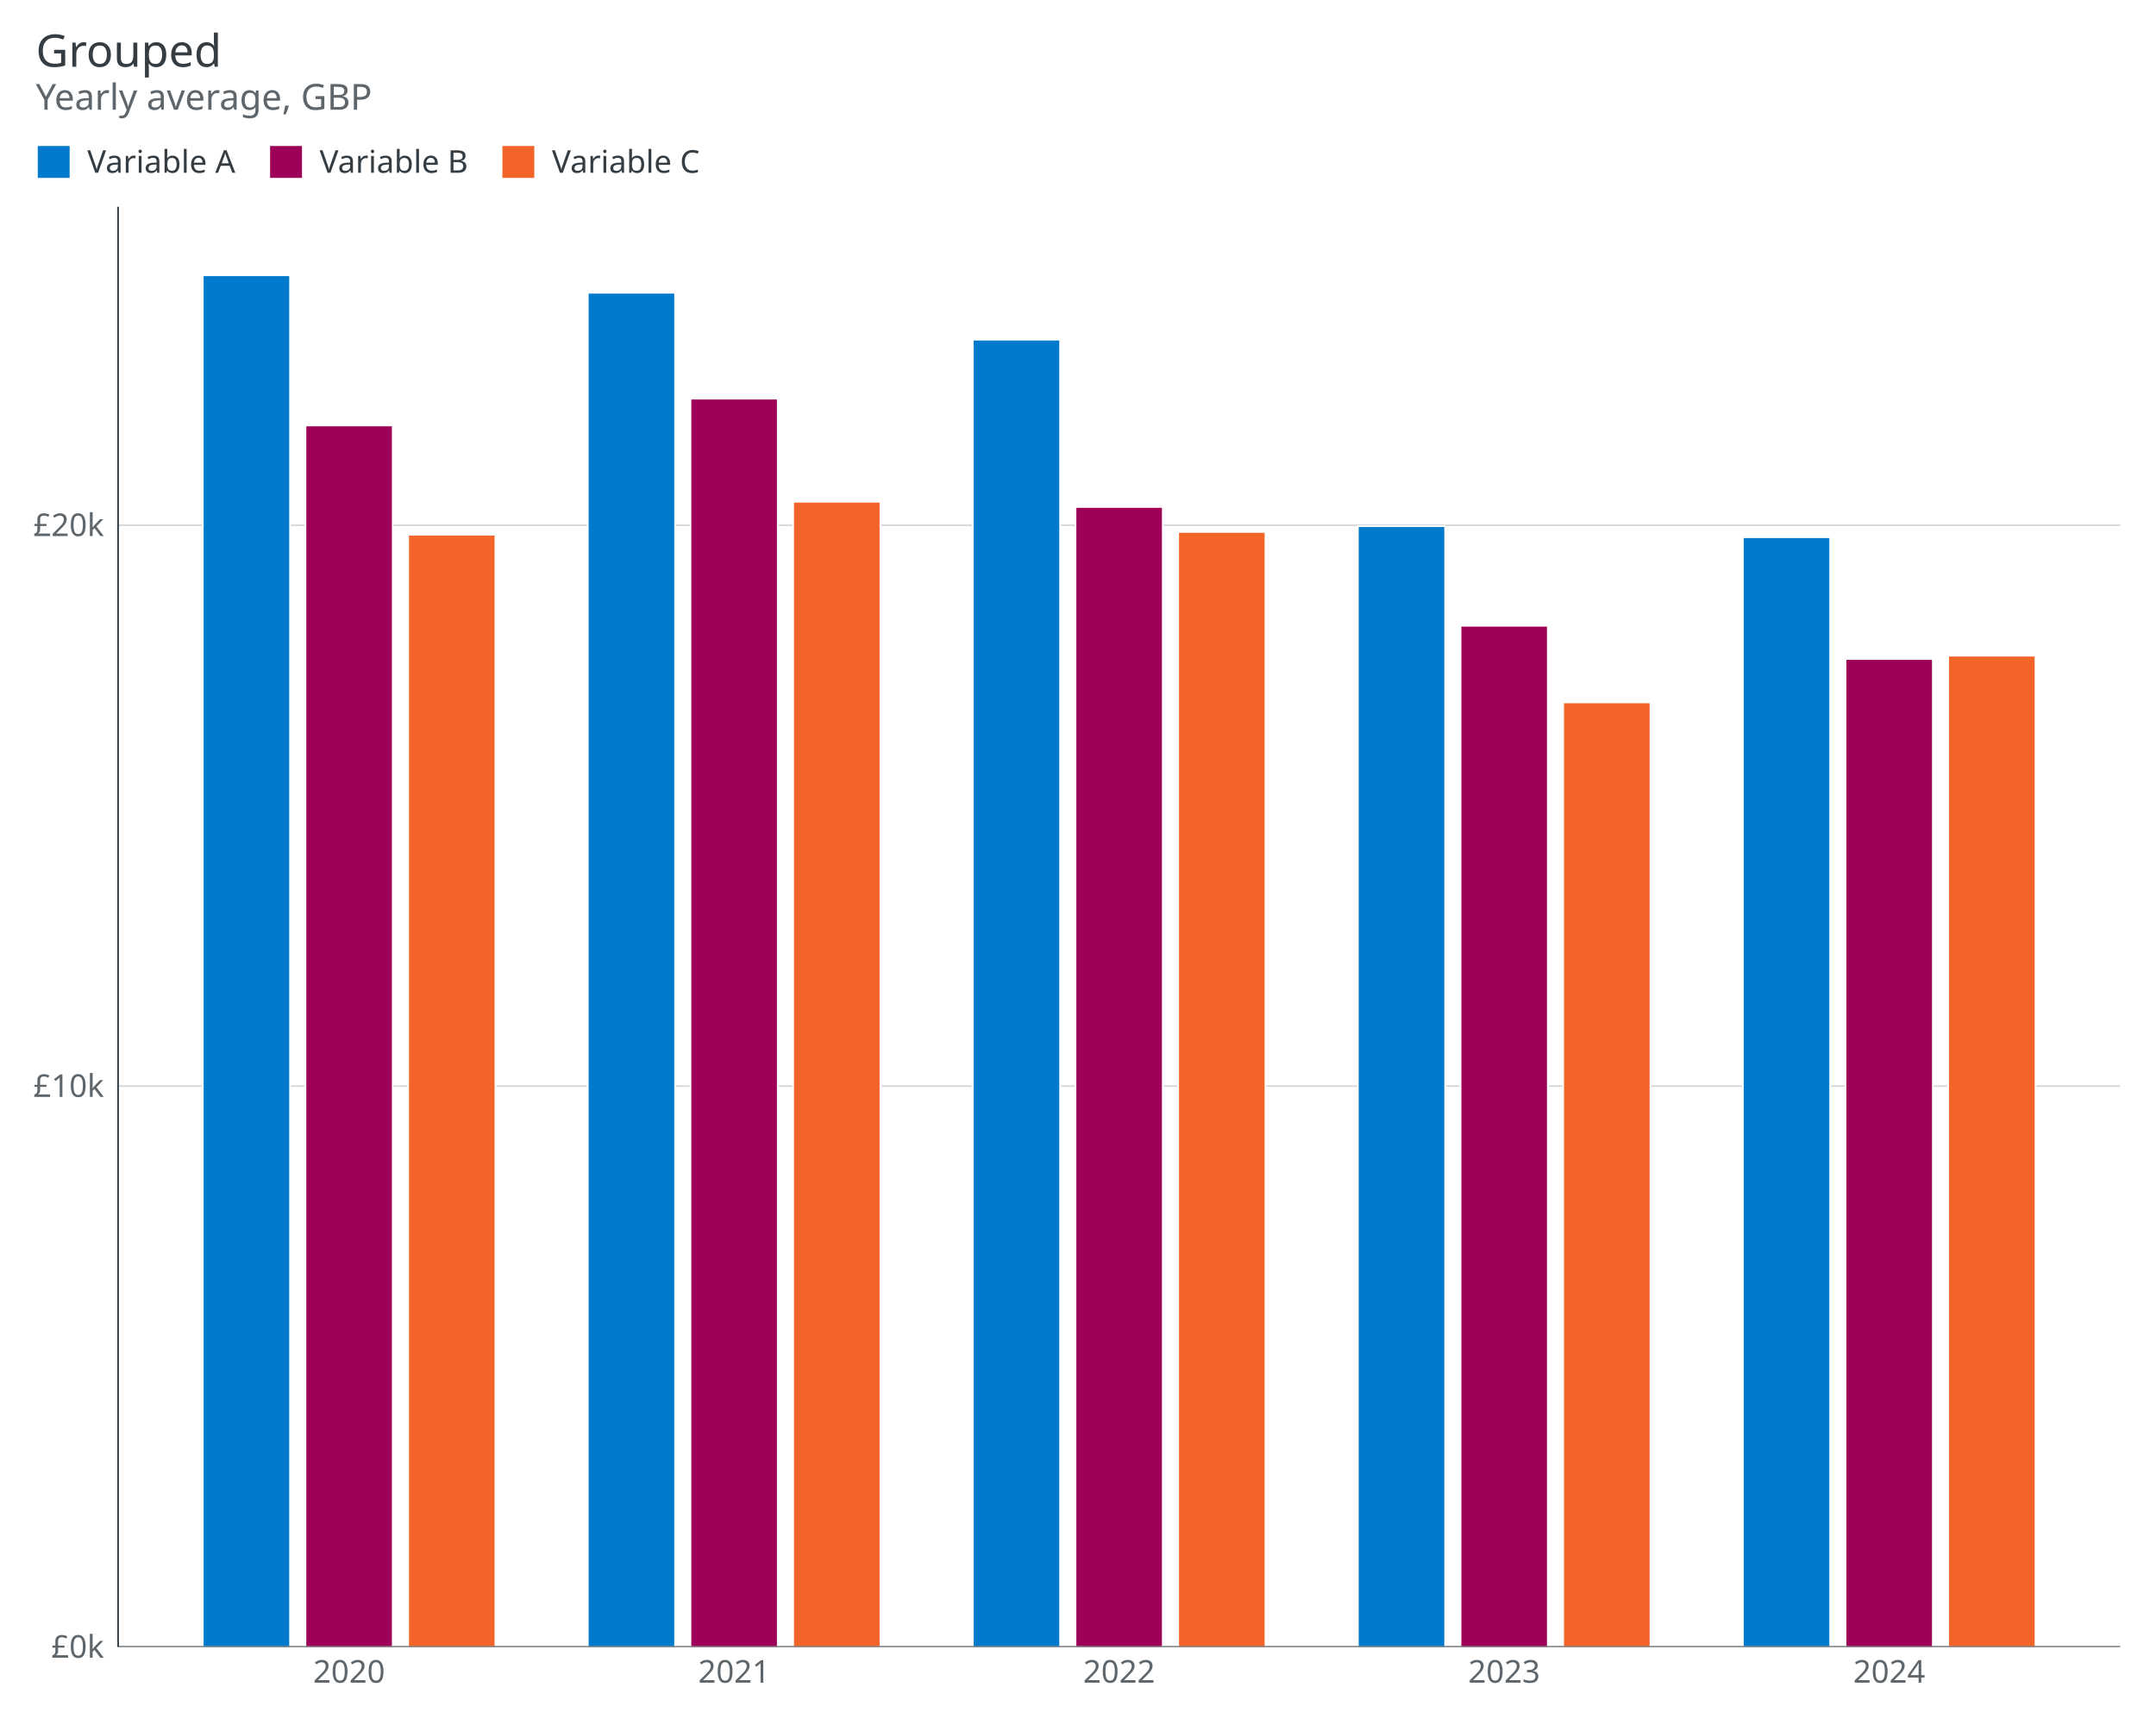
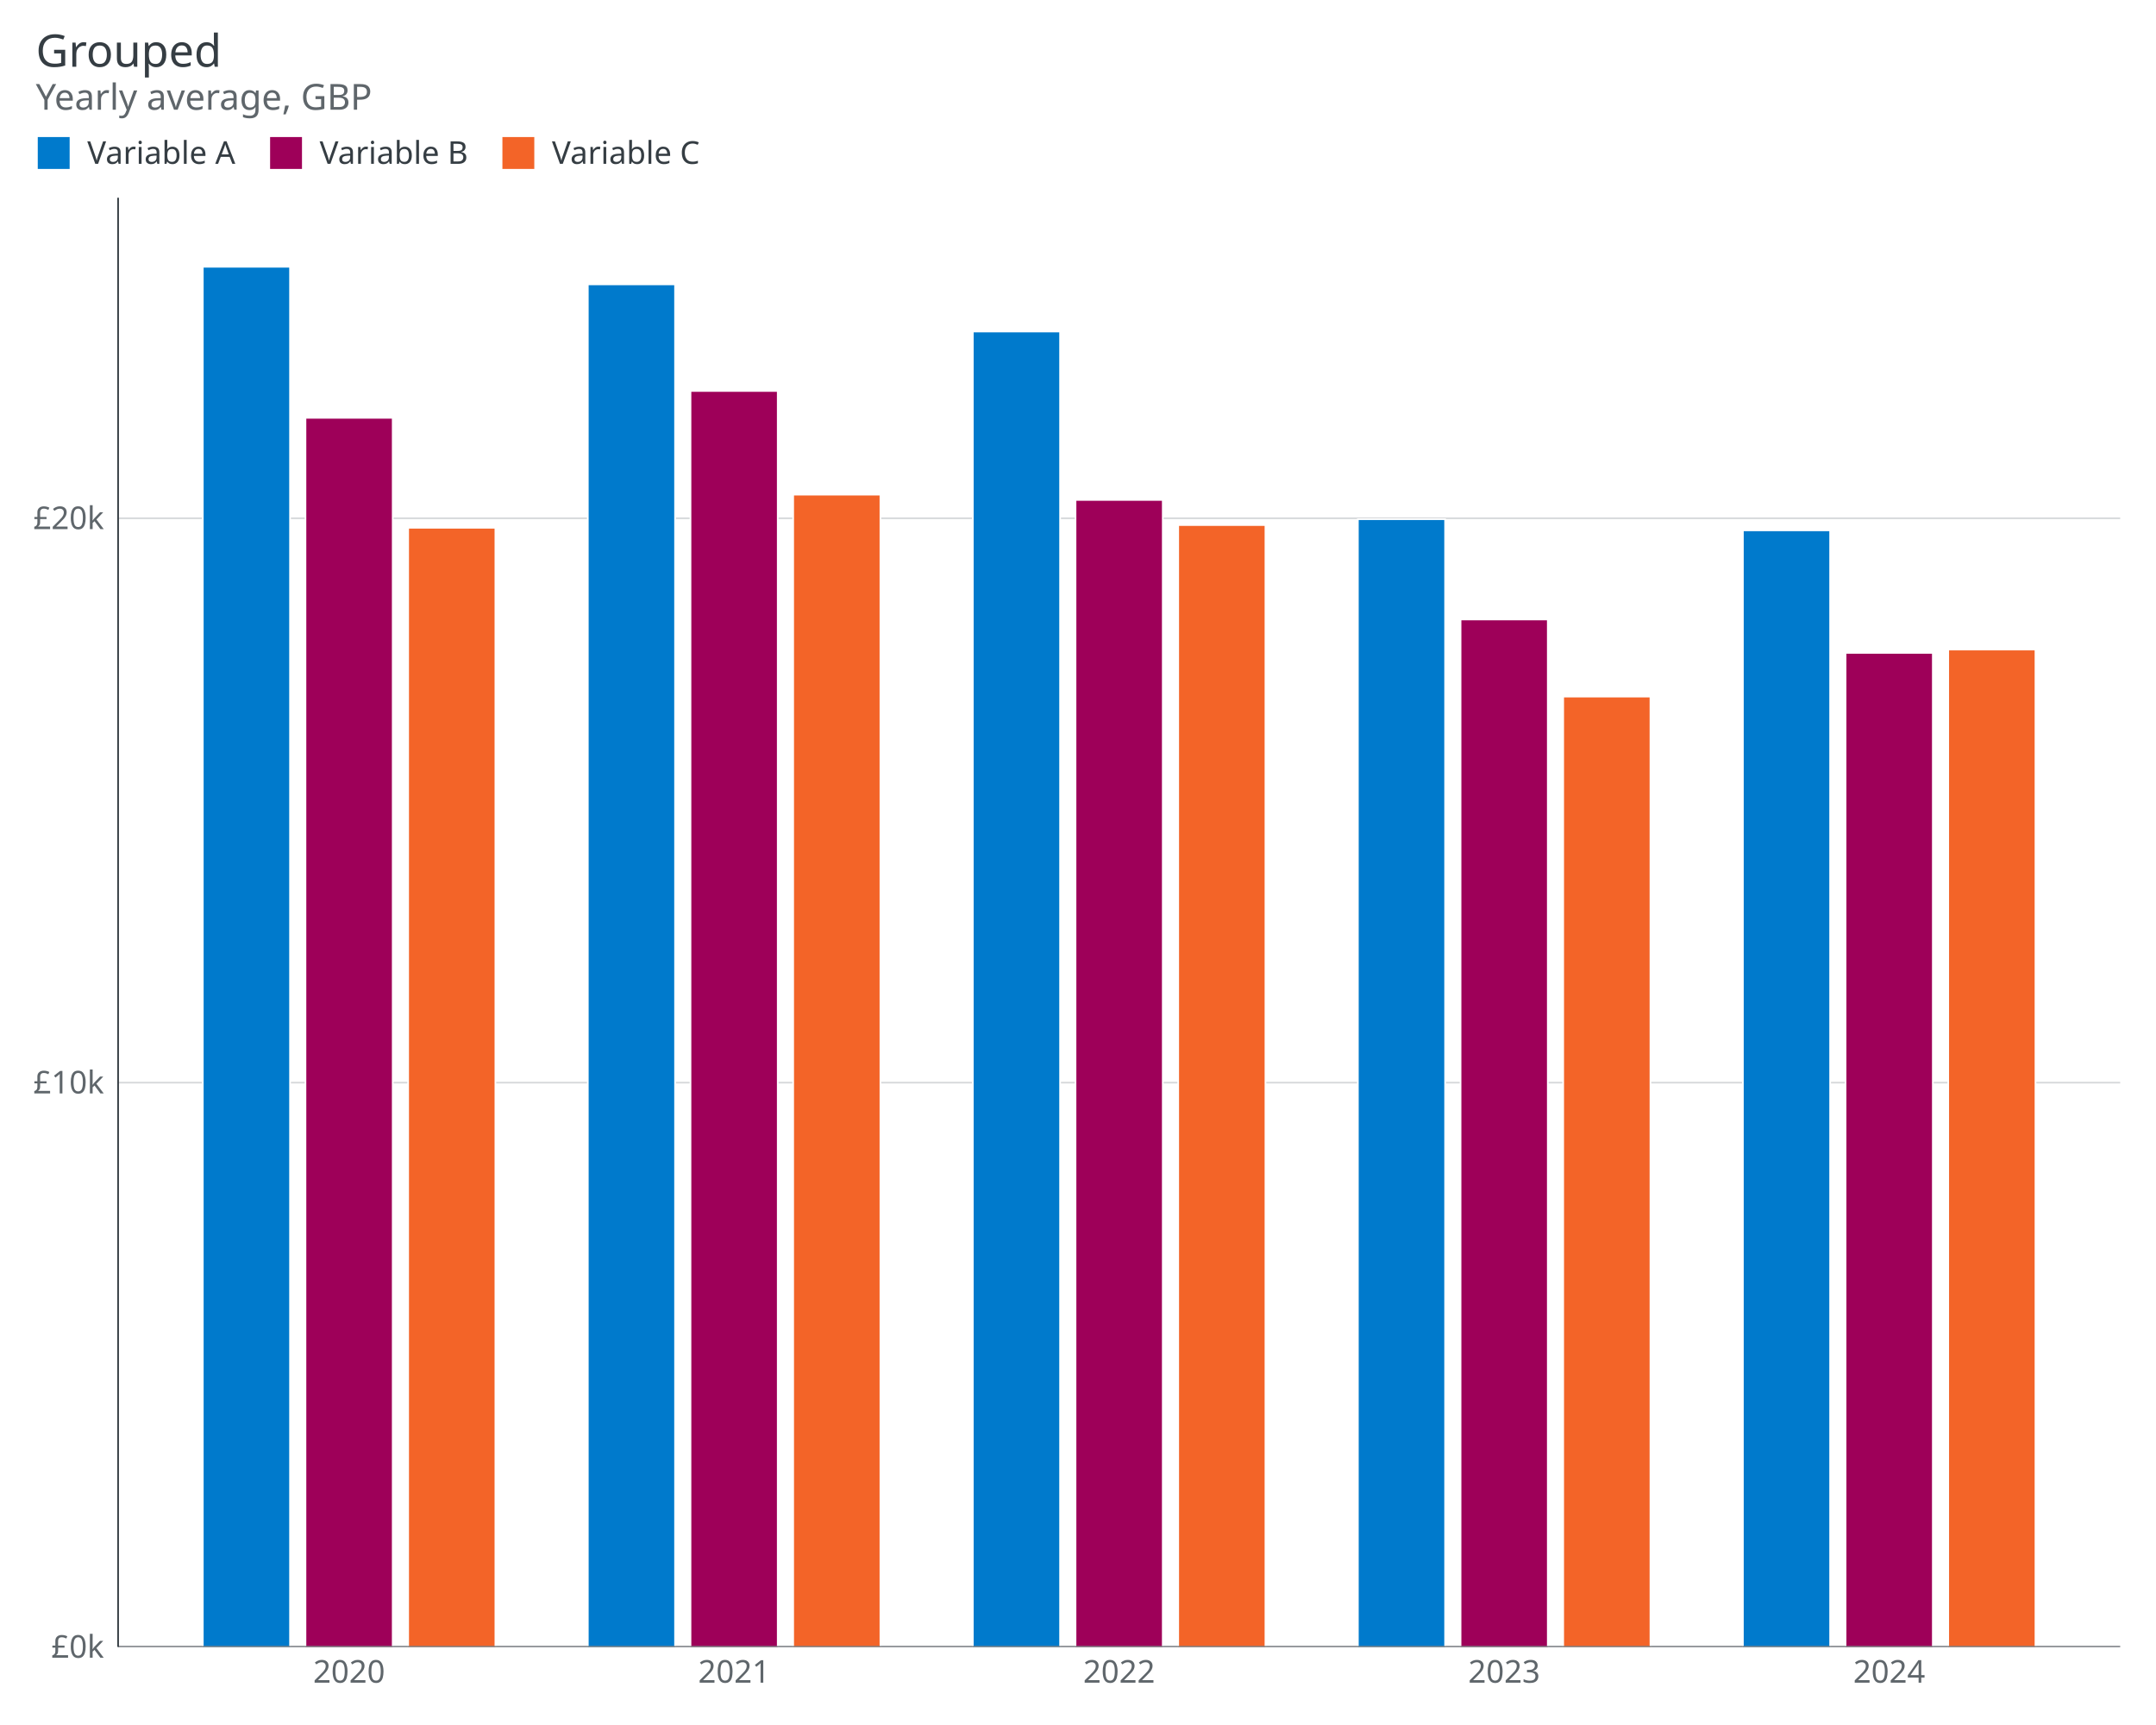
<svg xmlns="http://www.w3.org/2000/svg" class="svglite" data-engine-version="2.0" width="720.00pt" height="576.00pt" viewBox="0 0 720.00 576.00">
  <defs>
    <style type="text/css">
    .svglite line, .svglite polyline, .svglite polygon, .svglite path, .svglite rect, .svglite circle {
      fill: none;
      stroke: #000000;
      stroke-linecap: round;
      stroke-linejoin: round;
      stroke-miterlimit: 10.00;
    }
  </style>
  </defs>
  <rect width="100%" height="100%" style="stroke: none; fill: #FFFFFF;" />
  <defs>
    <clipPath id="cpMC4wMHw3MjAuMDB8MC4wMHw1NzYuMDA=">
      <rect x="0.00" y="0.00" width="720.00" height="576.00" />
    </clipPath>
  </defs>
  <g clip-path="url(#cpMC4wMHw3MjAuMDB8MC4wMHw1NzYuMDA=)">
    <rect x="0.00" y="0.00" width="720.00" height="576.00" style="stroke-width: 1.02; stroke: none; fill: #FFFFFF;" />
  </g>
  <defs>
-     <clipPath id="cpMzkuNDR8NzA4LjA0fDY5LjAyfDU0OS45Mw==">
-       <rect x="39.44" y="69.02" width="668.61" height="480.91" />
+     <clipPath id="cpMzkuNDR8NzA4LjA0fDY2LjAzfDU0OS45Mw==">
+       <rect x="39.44" y="66.03" width="668.61" height="483.90" />
    </clipPath>
  </defs>
-   <g clip-path="url(#cpMzkuNDR8NzA4LjA0fDY5LjAyfDU0OS45Mw==)">
-     <rect x="39.44" y="69.02" width="668.61" height="480.91" style="stroke-width: 1.02; stroke: none; fill: #FFFFFF;" />
+   <g clip-path="url(#cpMzkuNDR8NzA4LjA0fDY2LjAzfDU0OS45Mw==)">
+     <rect x="39.44" y="66.03" width="668.61" height="483.90" style="stroke-width: 1.02; stroke: none; fill: #FFFFFF;" />
    <polyline points="39.44,549.93 708.04,549.93 " style="stroke-width: 0.56; stroke: #D6D8DA; stroke-linecap: butt;" />
-     <polyline points="39.44,362.66 708.04,362.66 " style="stroke-width: 0.56; stroke: #D6D8DA; stroke-linecap: butt;" />
-     <polyline points="39.44,175.39 708.04,175.39 " style="stroke-width: 0.56; stroke: #D6D8DA; stroke-linecap: butt;" />
-     <rect x="67.72" y="91.92" width="29.14" height="458.01" style="stroke-width: 0.56; stroke: #FFFFFF; stroke-linecap: butt; stroke-linejoin: miter; fill: #007ACC;" />
-     <rect x="102.01" y="142.06" width="29.14" height="407.88" style="stroke-width: 0.56; stroke: #FFFFFF; stroke-linecap: butt; stroke-linejoin: miter; fill: #9E0059;" />
-     <rect x="136.30" y="178.54" width="29.14" height="371.39" style="stroke-width: 0.56; stroke: #FFFFFF; stroke-linecap: butt; stroke-linejoin: miter; fill: #F36428;" />
-     <rect x="196.30" y="97.76" width="29.14" height="452.17" style="stroke-width: 0.56; stroke: #FFFFFF; stroke-linecap: butt; stroke-linejoin: miter; fill: #007ACC;" />
-     <rect x="230.59" y="133.13" width="29.14" height="416.80" style="stroke-width: 0.56; stroke: #FFFFFF; stroke-linecap: butt; stroke-linejoin: miter; fill: #9E0059;" />
-     <rect x="264.88" y="167.54" width="29.14" height="382.39" style="stroke-width: 0.56; stroke: #FFFFFF; stroke-linecap: butt; stroke-linejoin: miter; fill: #F36428;" />
-     <rect x="324.88" y="113.42" width="29.14" height="436.52" style="stroke-width: 0.56; stroke: #FFFFFF; stroke-linecap: butt; stroke-linejoin: miter; fill: #007ACC;" />
-     <rect x="359.17" y="169.30" width="29.14" height="380.63" style="stroke-width: 0.56; stroke: #FFFFFF; stroke-linecap: butt; stroke-linejoin: miter; fill: #9E0059;" />
-     <rect x="393.46" y="177.63" width="29.14" height="372.30" style="stroke-width: 0.56; stroke: #FFFFFF; stroke-linecap: butt; stroke-linejoin: miter; fill: #F36428;" />
-     <rect x="453.46" y="175.69" width="29.14" height="374.24" style="stroke-width: 0.56; stroke: #FFFFFF; stroke-linecap: butt; stroke-linejoin: miter; fill: #007ACC;" />
-     <rect x="487.75" y="208.96" width="29.14" height="340.97" style="stroke-width: 0.56; stroke: #FFFFFF; stroke-linecap: butt; stroke-linejoin: miter; fill: #9E0059;" />
-     <rect x="522.03" y="234.55" width="29.14" height="315.39" style="stroke-width: 0.56; stroke: #FFFFFF; stroke-linecap: butt; stroke-linejoin: miter; fill: #F36428;" />
-     <rect x="582.04" y="179.39" width="29.14" height="370.54" style="stroke-width: 0.56; stroke: #FFFFFF; stroke-linecap: butt; stroke-linejoin: miter; fill: #007ACC;" />
-     <rect x="616.33" y="220.06" width="29.14" height="329.87" style="stroke-width: 0.56; stroke: #FFFFFF; stroke-linecap: butt; stroke-linejoin: miter; fill: #9E0059;" />
-     <rect x="650.61" y="218.95" width="29.14" height="330.99" style="stroke-width: 0.56; stroke: #FFFFFF; stroke-linecap: butt; stroke-linejoin: miter; fill: #F36428;" />
+     <polyline points="39.44,361.50 708.04,361.50 " style="stroke-width: 0.56; stroke: #D6D8DA; stroke-linecap: butt;" />
+     <polyline points="39.44,173.06 708.04,173.06 " style="stroke-width: 0.56; stroke: #D6D8DA; stroke-linecap: butt;" />
+     <rect x="67.72" y="89.07" width="29.14" height="460.86" style="stroke-width: 0.56; stroke: #FFFFFF; stroke-linecap: butt; stroke-linejoin: miter; fill: #007ACC;" />
+     <rect x="102.01" y="139.52" width="29.14" height="410.41" style="stroke-width: 0.56; stroke: #FFFFFF; stroke-linecap: butt; stroke-linejoin: miter; fill: #9E0059;" />
+     <rect x="136.30" y="176.23" width="29.14" height="373.70" style="stroke-width: 0.56; stroke: #FFFFFF; stroke-linecap: butt; stroke-linejoin: miter; fill: #F36428;" />
+     <rect x="196.30" y="94.95" width="29.14" height="454.98" style="stroke-width: 0.56; stroke: #FFFFFF; stroke-linecap: butt; stroke-linejoin: miter; fill: #007ACC;" />
+     <rect x="230.59" y="130.54" width="29.14" height="419.39" style="stroke-width: 0.56; stroke: #FFFFFF; stroke-linecap: butt; stroke-linejoin: miter; fill: #9E0059;" />
+     <rect x="264.88" y="165.17" width="29.14" height="384.77" style="stroke-width: 0.56; stroke: #FFFFFF; stroke-linecap: butt; stroke-linejoin: miter; fill: #F36428;" />
+     <rect x="324.88" y="110.70" width="29.14" height="439.23" style="stroke-width: 0.56; stroke: #FFFFFF; stroke-linecap: butt; stroke-linejoin: miter; fill: #007ACC;" />
+     <rect x="359.17" y="166.94" width="29.14" height="382.99" style="stroke-width: 0.56; stroke: #FFFFFF; stroke-linecap: butt; stroke-linejoin: miter; fill: #9E0059;" />
+     <rect x="393.46" y="175.32" width="29.14" height="374.61" style="stroke-width: 0.56; stroke: #FFFFFF; stroke-linecap: butt; stroke-linejoin: miter; fill: #F36428;" />
+     <rect x="453.46" y="173.37" width="29.14" height="376.56" style="stroke-width: 0.56; stroke: #FFFFFF; stroke-linecap: butt; stroke-linejoin: miter; fill: #007ACC;" />
+     <rect x="487.75" y="206.84" width="29.14" height="343.09" style="stroke-width: 0.56; stroke: #FFFFFF; stroke-linecap: butt; stroke-linejoin: miter; fill: #9E0059;" />
+     <rect x="522.03" y="232.59" width="29.14" height="317.35" style="stroke-width: 0.56; stroke: #FFFFFF; stroke-linecap: butt; stroke-linejoin: miter; fill: #F36428;" />
+     <rect x="582.04" y="177.09" width="29.14" height="372.84" style="stroke-width: 0.56; stroke: #FFFFFF; stroke-linecap: butt; stroke-linejoin: miter; fill: #007ACC;" />
+     <rect x="616.33" y="218.01" width="29.14" height="331.92" style="stroke-width: 0.56; stroke: #FFFFFF; stroke-linecap: butt; stroke-linejoin: miter; fill: #9E0059;" />
+     <rect x="650.61" y="216.89" width="29.14" height="333.04" style="stroke-width: 0.56; stroke: #FFFFFF; stroke-linecap: butt; stroke-linejoin: miter; fill: #F36428;" />
    <line x1="39.44" y1="549.93" x2="708.04" y2="549.93" style="stroke-width: 0.56; stroke: #353D43; stroke-linecap: butt;" />
  </g>
  <g clip-path="url(#cpMC4wMHw3MjAuMDB8MC4wMHw1NzYuMDA=)">
-     <polyline points="39.44,549.93 39.44,69.02 " style="stroke-width: 0.56; stroke: #353D43; stroke-linecap: butt;" />
+     <polyline points="39.44,549.93 39.44,66.03 " style="stroke-width: 0.56; stroke: #353D43; stroke-linecap: butt;" />
    <text x="34.73" y="553.54" text-anchor="end" style="font-size: 10.50px; fill: #5F666B; font-family: sans;" textLength="16.93px" lengthAdjust="spacingAndGlyphs">£0k</text>
-     <text x="34.73" y="366.27" text-anchor="end" style="font-size: 10.50px; fill: #5F666B; font-family: sans;" textLength="22.77px" lengthAdjust="spacingAndGlyphs">£10k</text>
-     <text x="34.73" y="179.00" text-anchor="end" style="font-size: 10.50px; fill: #5F666B; font-family: sans;" textLength="22.77px" lengthAdjust="spacingAndGlyphs">£20k</text>
+     <text x="34.73" y="365.11" text-anchor="end" style="font-size: 10.50px; fill: #5F666B; font-family: sans;" textLength="22.77px" lengthAdjust="spacingAndGlyphs">£10k</text>
+     <text x="34.73" y="176.67" text-anchor="end" style="font-size: 10.50px; fill: #5F666B; font-family: sans;" textLength="22.77px" lengthAdjust="spacingAndGlyphs">£20k</text>
    <text x="116.58" y="561.87" text-anchor="middle" style="font-size: 10.50px; fill: #5F666B; font-family: sans;" textLength="23.36px" lengthAdjust="spacingAndGlyphs">2020</text>
    <text x="245.16" y="561.87" text-anchor="middle" style="font-size: 10.50px; fill: #5F666B; font-family: sans;" textLength="23.36px" lengthAdjust="spacingAndGlyphs">2021</text>
    <text x="373.74" y="561.87" text-anchor="middle" style="font-size: 10.50px; fill: #5F666B; font-family: sans;" textLength="23.36px" lengthAdjust="spacingAndGlyphs">2022</text>
    <text x="502.32" y="561.87" text-anchor="middle" style="font-size: 10.50px; fill: #5F666B; font-family: sans;" textLength="23.36px" lengthAdjust="spacingAndGlyphs">2023</text>
    <text x="630.90" y="561.87" text-anchor="middle" style="font-size: 10.50px; fill: #5F666B; font-family: sans;" textLength="23.36px" lengthAdjust="spacingAndGlyphs">2024</text>
-     <rect x="12.33" y="48.47" width="11.21" height="11.21" style="stroke-width: 0.56; stroke: #FFFFFF; stroke-linecap: butt; stroke-linejoin: miter; fill: #007ACC;" />
-     <rect x="89.92" y="48.47" width="11.21" height="11.21" style="stroke-width: 0.56; stroke: #FFFFFF; stroke-linecap: butt; stroke-linejoin: miter; fill: #9E0059;" />
-     <rect x="167.50" y="48.47" width="11.21" height="11.21" style="stroke-width: 0.56; stroke: #FFFFFF; stroke-linecap: butt; stroke-linejoin: miter; fill: #F36428;" />
-     <text x="29.14" y="57.69" style="font-size: 10.50px; fill: #353D43; font-family: sans;" textLength="48.45px" lengthAdjust="spacingAndGlyphs">Variable A</text>
-     <text x="106.73" y="57.69" style="font-size: 10.50px; fill: #353D43; font-family: sans;" textLength="48.45px" lengthAdjust="spacingAndGlyphs">Variable B</text>
-     <text x="184.32" y="57.69" style="font-size: 10.50px; fill: #353D43; font-family: sans;" textLength="49.03px" lengthAdjust="spacingAndGlyphs">Variable C</text>
+     <rect x="12.33" y="45.48" width="11.21" height="11.21" style="stroke-width: 0.56; stroke: #FFFFFF; stroke-linecap: butt; stroke-linejoin: miter; fill: #007ACC;" />
+     <rect x="89.92" y="45.48" width="11.21" height="11.21" style="stroke-width: 0.56; stroke: #FFFFFF; stroke-linecap: butt; stroke-linejoin: miter; fill: #9E0059;" />
+     <rect x="167.50" y="45.48" width="11.21" height="11.21" style="stroke-width: 0.56; stroke: #FFFFFF; stroke-linecap: butt; stroke-linejoin: miter; fill: #F36428;" />
+     <text x="29.14" y="54.70" style="font-size: 10.50px; fill: #353D43; font-family: sans;" textLength="48.45px" lengthAdjust="spacingAndGlyphs">Variable A</text>
+     <text x="106.73" y="54.70" style="font-size: 10.50px; fill: #353D43; font-family: sans;" textLength="48.45px" lengthAdjust="spacingAndGlyphs">Variable B</text>
+     <text x="184.32" y="54.70" style="font-size: 10.50px; fill: #353D43; font-family: sans;" textLength="49.03px" lengthAdjust="spacingAndGlyphs">Variable C</text>
    <text x="11.96" y="36.64" style="font-size: 12.00px; fill: #5F666B; font-family: sans;" textLength="112.74px" lengthAdjust="spacingAndGlyphs">Yearly average, GBP</text>
    <text x="11.96" y="22.28" style="font-size: 15.00px; fill: #353D43; font-family: sans;" textLength="58.38px" lengthAdjust="spacingAndGlyphs">Grouped</text>
  </g>
</svg>
